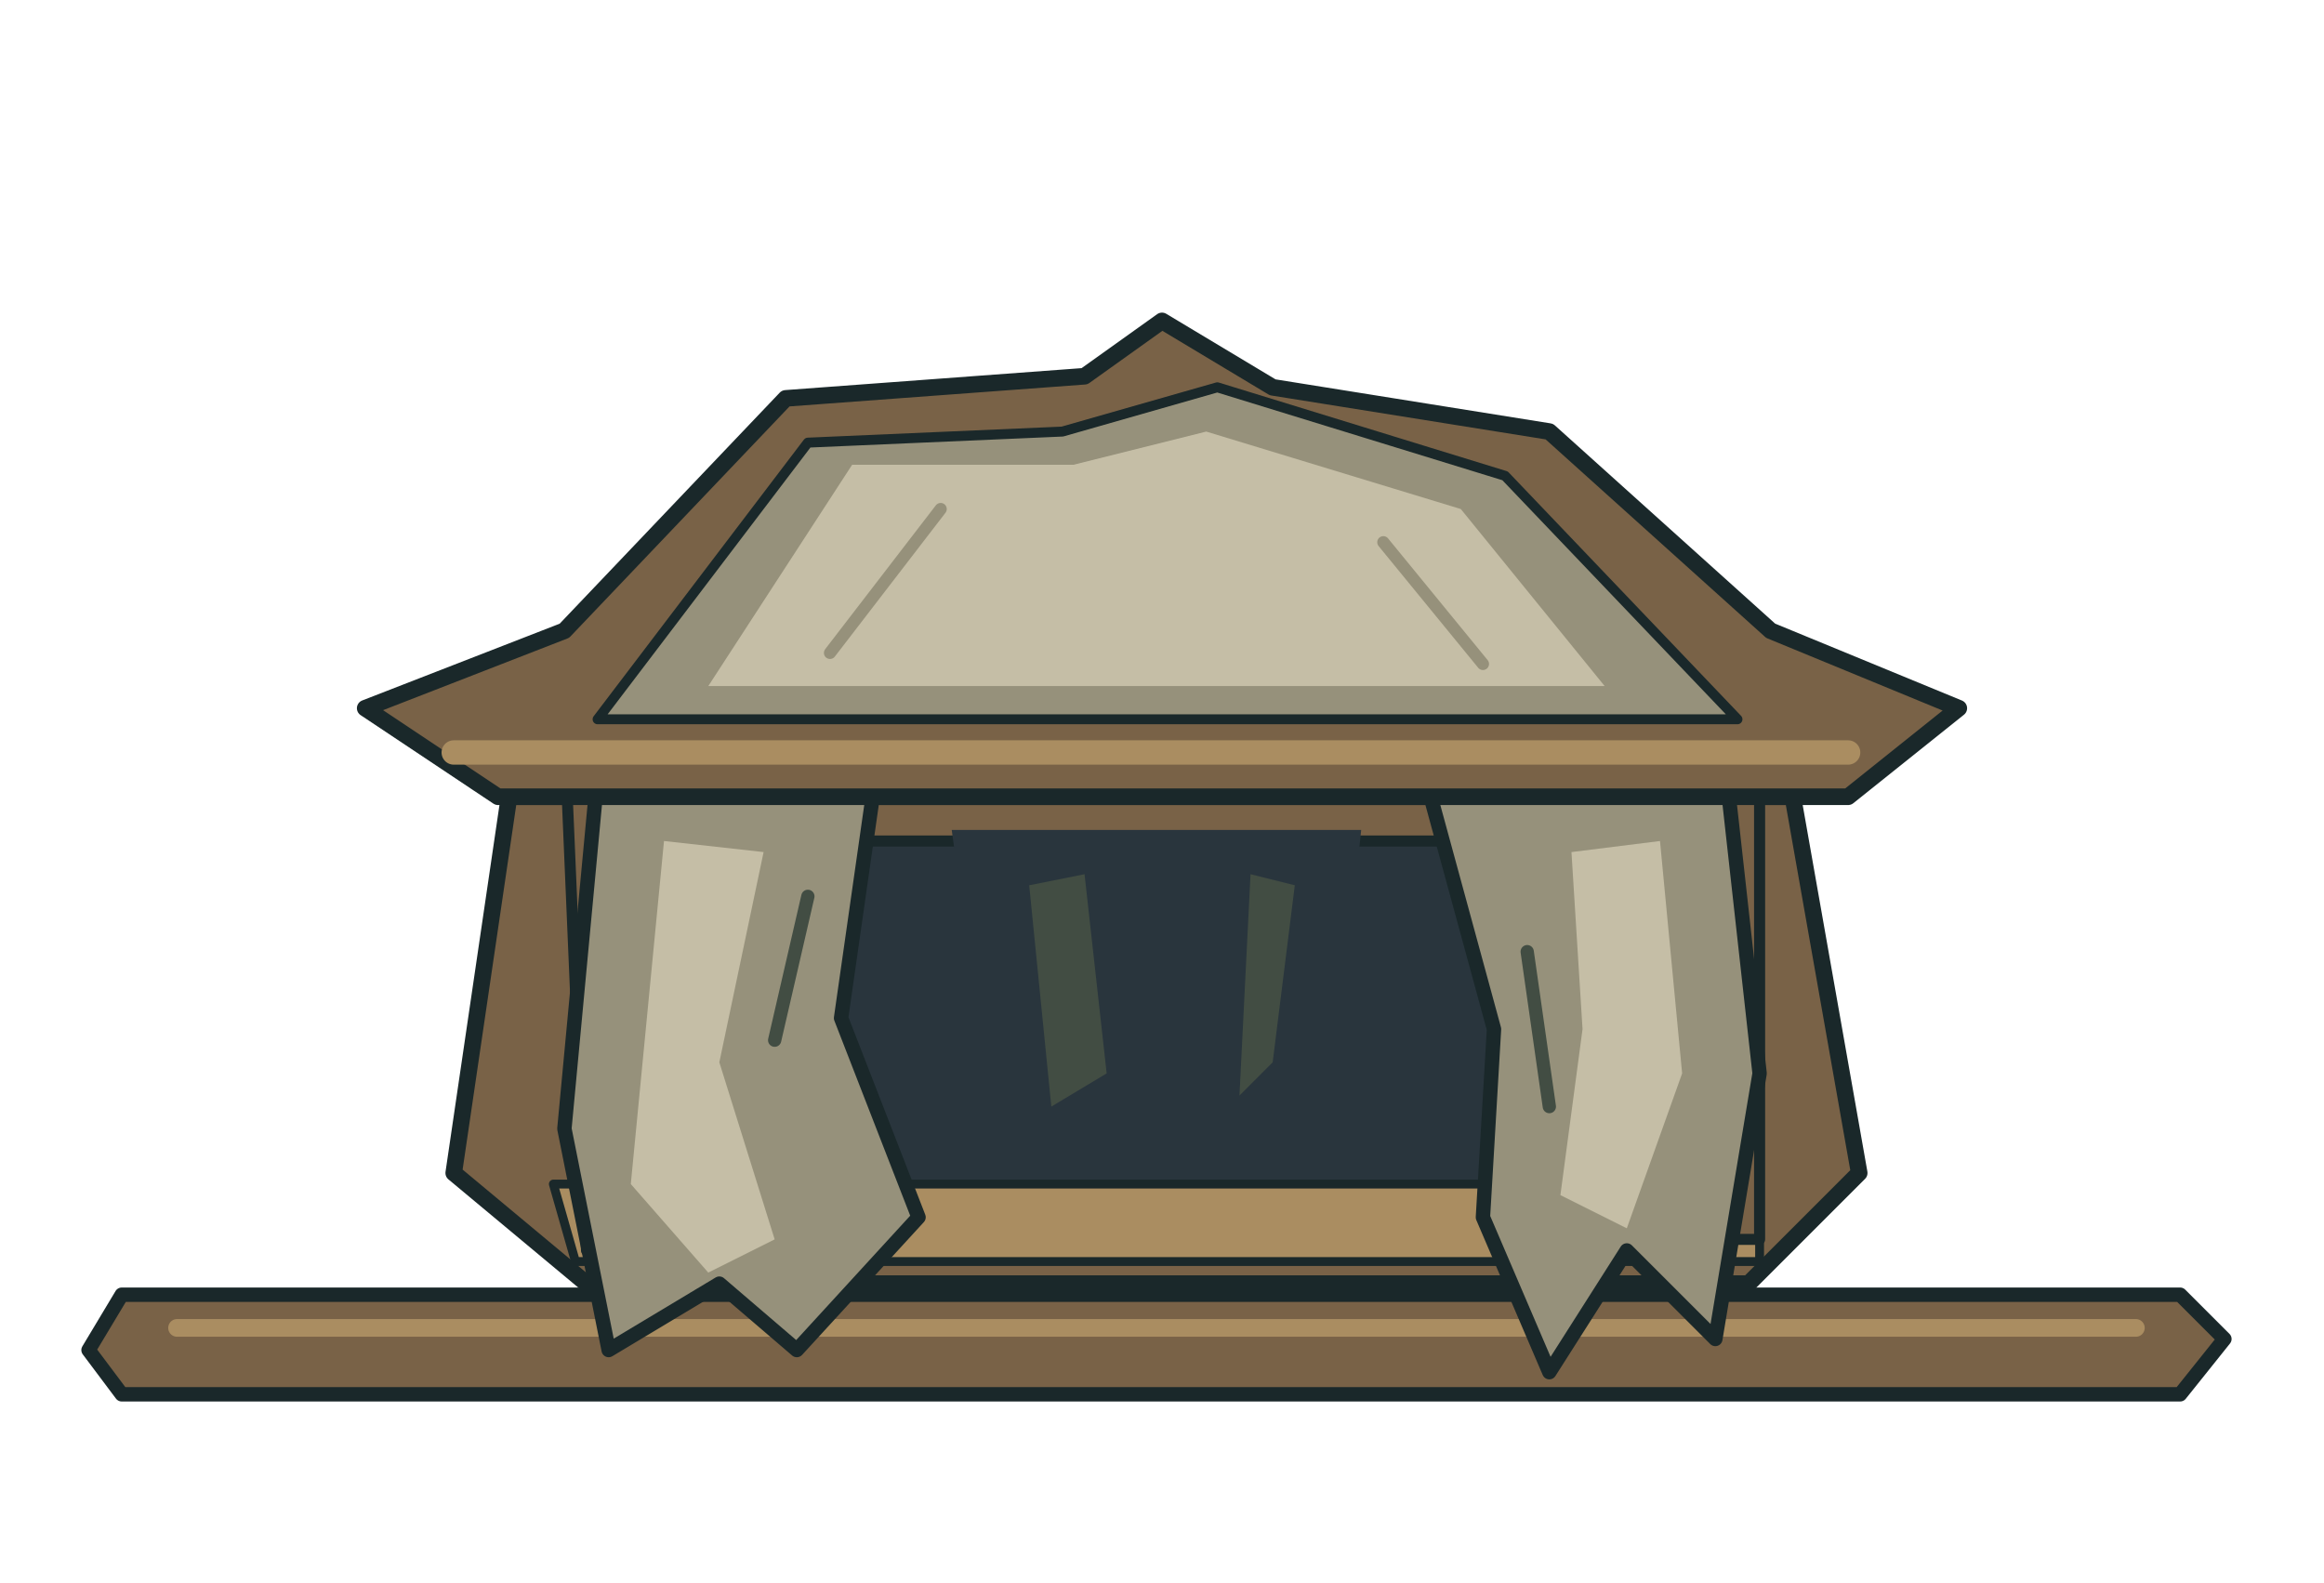
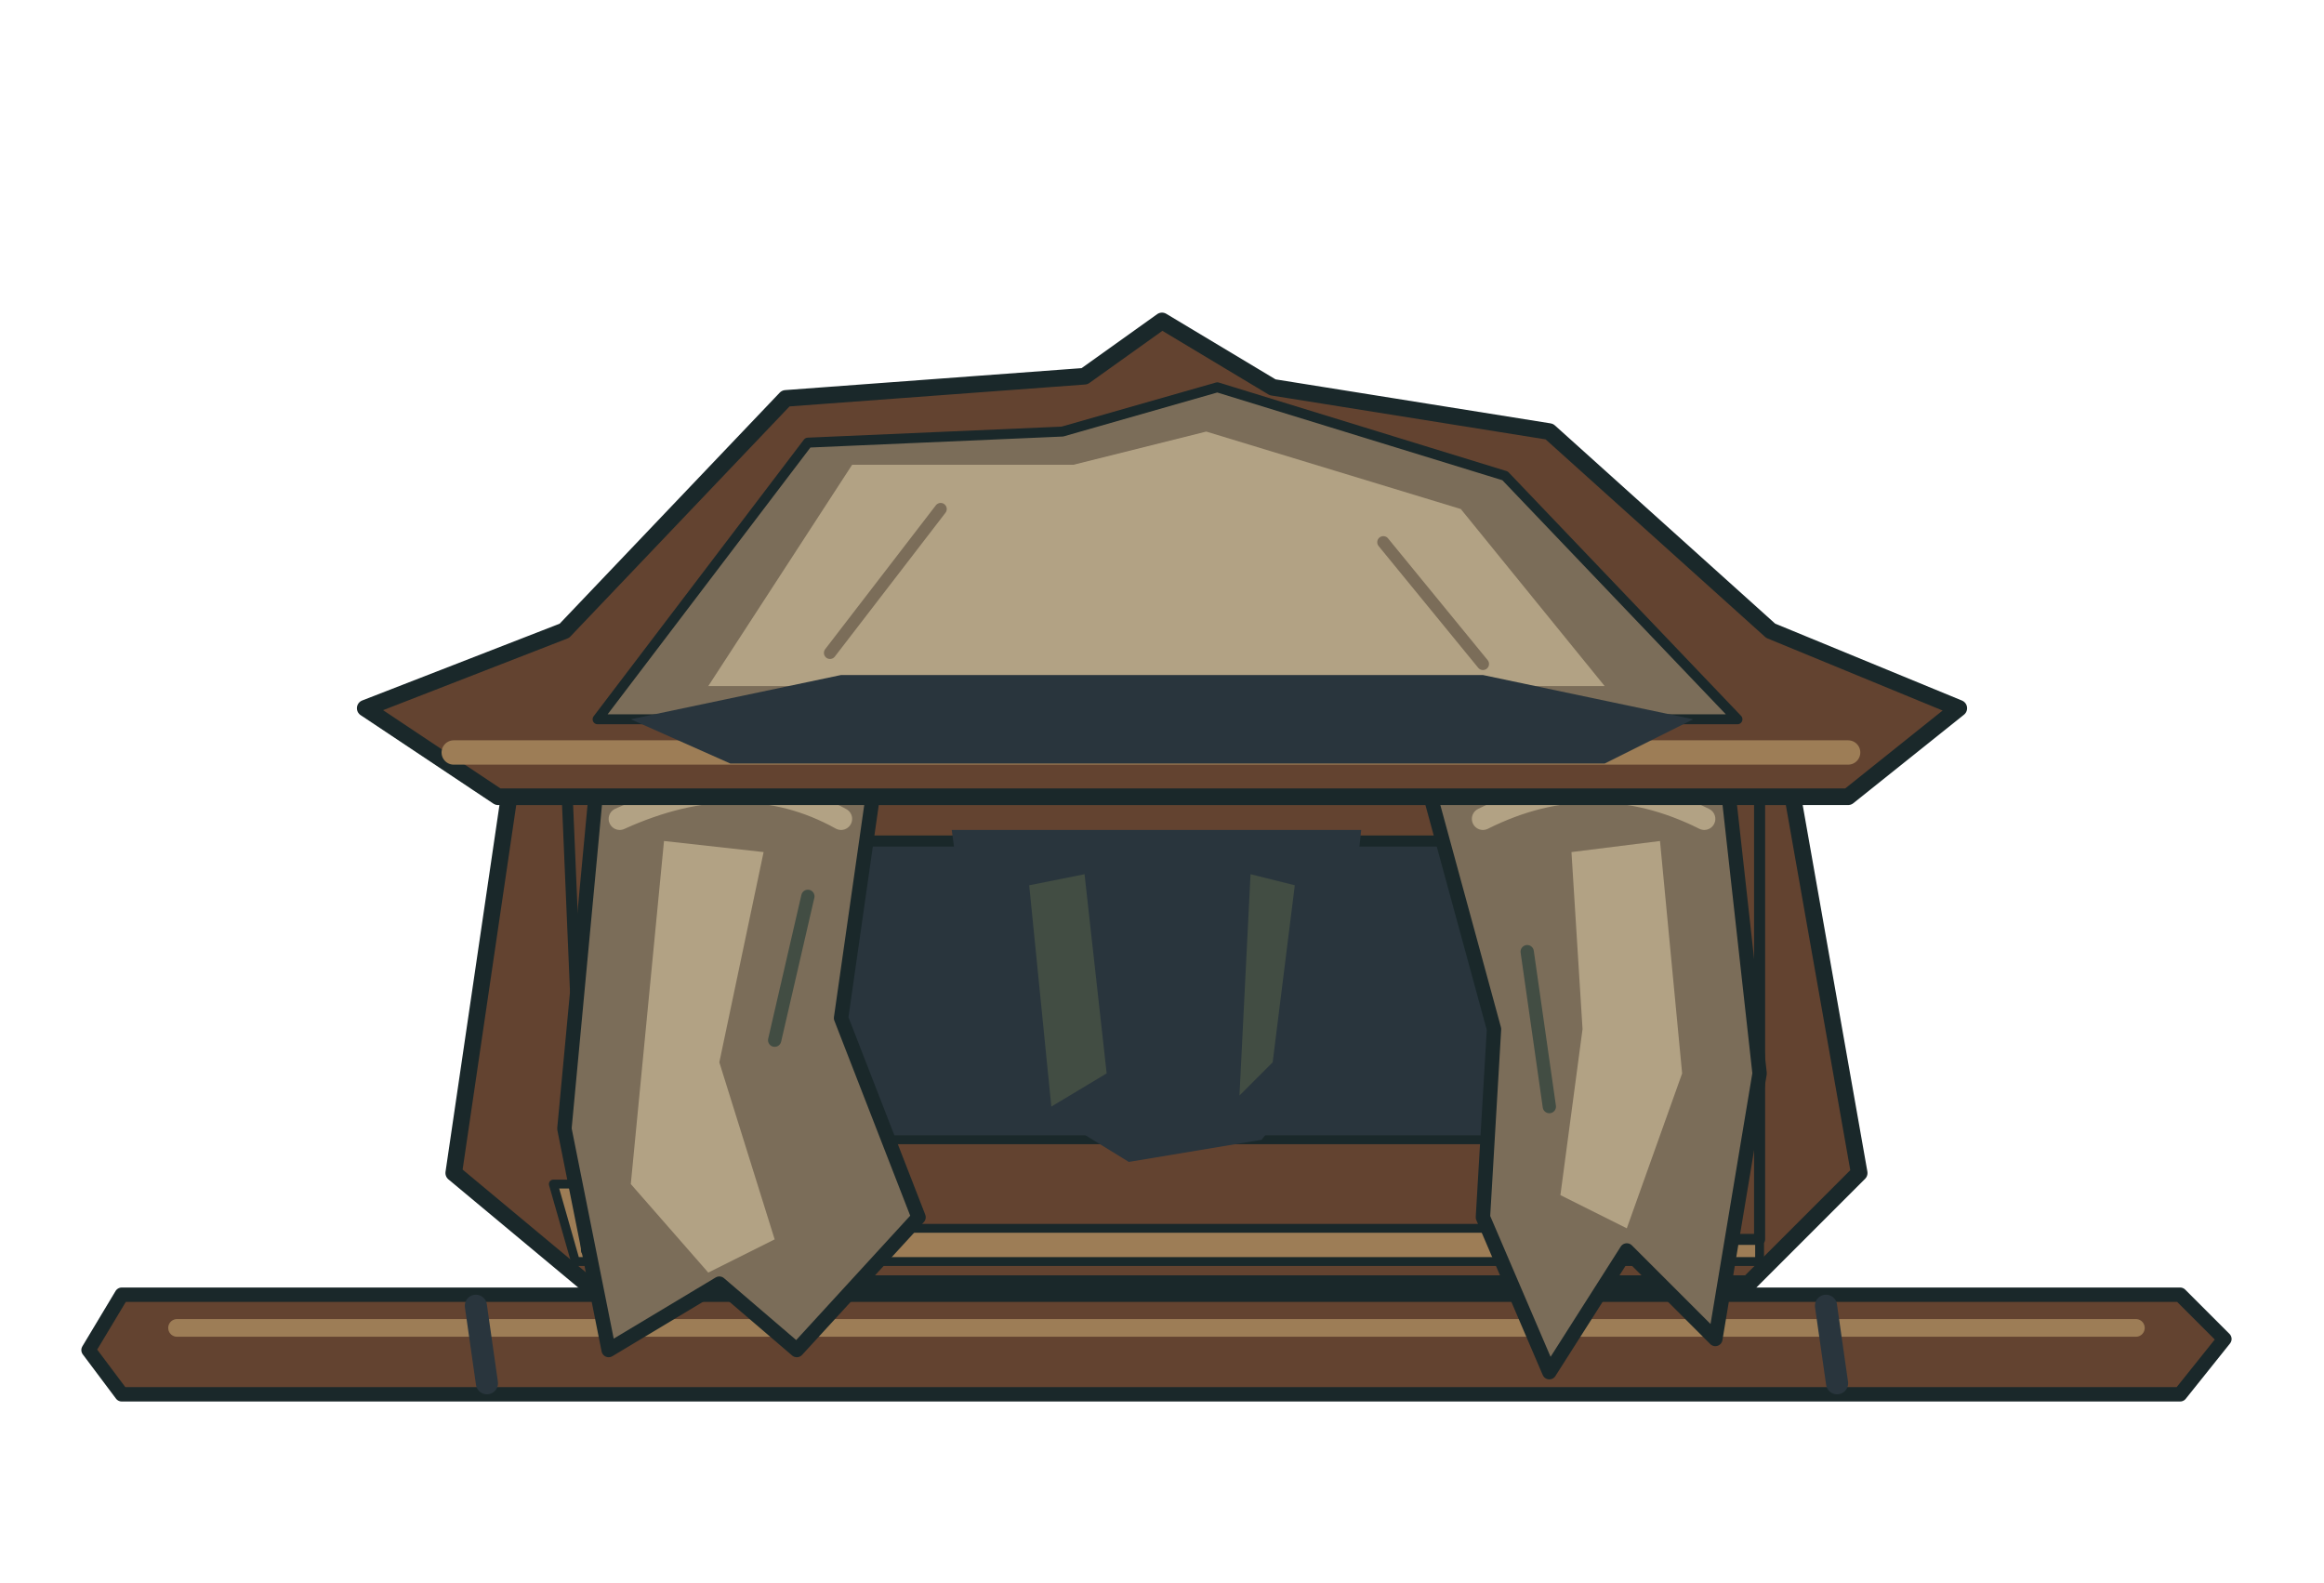
<svg xmlns="http://www.w3.org/2000/svg" viewBox="-105 -129 210 143">
  <g id="root" stroke-linecap="round" stroke-linejoin="round" />
  <g id="poles" stroke-linecap="round" stroke-linejoin="round">
-     <path d="M-94 -12 L92 -12 96 -8 92 -3 -94 -3 -97 -7Z" fill="#796247" stroke="#1A282A" stroke-width="1.3" />
-     <path d="M-89 -9 L88 -9" fill="none" stroke="#AA8D61" stroke-width="1.6" />
+     <path d="M-94 -12 L92 -12 96 -8 92 -3 -94 -3 -97 -7Z" fill="#634330" stroke="#1A282A" stroke-width="1.3" />
+     <path d="M-89 -9 L88 -9" fill="none" stroke="#9d7d56" stroke-width="1.6" />
+     <path d="M-62 -11 L-61 -4 M60 -11 L61 -4" fill="none" stroke="#29353D" stroke-width="2" />
  </g>
  <g id="box" stroke-linecap="round" stroke-linejoin="round">
-     <path d="M-59 -57 L57 -57 63 -23 53 -13 -52 -13 -64 -23Z" fill="#796247" stroke="#1A282A" stroke-width="1.5" />
+     <path d="M-59 -57 L57 -57 63 -23 53 -13 -52 -13 -64 -23Z" fill="#634330" stroke="#1A282A" stroke-width="1.5" />
    <path d="M-51 -53 L50 -53 53 -25 43 -20 -45 -20 -54 -27Z" fill="#29353D" stroke="#1A282A" stroke-width="1" />
-     <path d="M-55 -22 L54 -22 54 -15 -53 -15Z" fill="#AA8D61" stroke="#1A282A" stroke-width="0.8" />
-     <path d="M-54 -63 L-47 -63 -45 -17 -52 -16Z M47 -63 L54 -63 54 -17 47 -17Z" fill="#796247" stroke="#1A282A" stroke-width="1" />
-     <path d="M-50 -58 L-49 -28 M50 -58 L51 -28" fill="none" stroke="#AA8D61" stroke-width="1.4" />
+     <path d="M-55 -22 L54 -22 54 -15 -53 -15Z" fill="#9d7d56" stroke="#1A282A" stroke-width="0.8" />
+     <path d="M-54 -63 L-47 -63 -45 -17 -52 -16Z M47 -63 L54 -63 54 -17 47 -17Z" fill="#634330" stroke="#1A282A" stroke-width="1" />
+     <path d="M-50 -58 L-49 -28 M50 -58 L51 -28" fill="none" stroke="#9d7d56" stroke-width="1.4" />
+     <path d="M-43 -26 L39 -26 48 -22 37 -18 -42 -18Z" fill="#634330" stroke="#1A282A" stroke-width="0.8" />
  </g>
  <g id="cloth" stroke-linecap="round" stroke-linejoin="round">
-     <path d="M-51 -59 L-26 -58 -29 -37 -22 -19 -33 -7 -40 -13 -50 -7 -54 -27Z" fill="#96917B" stroke="#1A282A" stroke-width="1.3" />
-     <path d="M24 -58 L51 -59 54 -32 50 -8 42 -16 35 -5 29 -19 30 -36Z" fill="#96917B" stroke="#1A282A" stroke-width="1.3" />
-     <path d="M-45 -53 L-36 -52 -40 -33 -35 -17 -41 -14 -48 -22Z M37 -52 L45 -53 47 -32 42 -18 36 -21 38 -36Z" fill="#C5BEA6" stroke="none" stroke-width="0.6" />
+     <path d="M-51 -59 L-26 -58 -29 -37 -22 -19 -33 -7 -40 -13 -50 -7 -54 -27Z" fill="#7b6d59" stroke="#1A282A" stroke-width="1.3" />
+     <path d="M24 -58 L51 -59 54 -32 50 -8 42 -16 35 -5 29 -19 30 -36Z" fill="#7b6d59" stroke="#1A282A" stroke-width="1.3" />
+     <path d="M-45 -53 L-36 -52 -40 -33 -35 -17 -41 -14 -48 -22Z M37 -52 L45 -53 47 -32 42 -18 36 -21 38 -36Z" fill="#b2a284" stroke="none" stroke-width="0.6" />
    <path d="M-32 -48 L-35 -35 M33 -43 L35 -29" fill="none" stroke="#424D43" stroke-width="1.2" />
+     <path d="M-49 -55 Q-38 -60 -29 -55 M29 -55 Q39 -60 49 -55" fill="none" stroke="#b2a284" stroke-width="2" />
  </g>
  <g id="soul" stroke-linecap="round" stroke-linejoin="round">
    <path d="M-19 -54 L18 -54 16 -35 9 -26 -3 -24 -16 -32Z" fill="#29353D" stroke="none" stroke-width="0.6" />
    <path d="M-12 -49 L-7 -50 -5 -32 -10 -29Z M8 -50 L12 -49 10 -33 7 -30Z" fill="#424D43" stroke="none" stroke-width="0.6" />
  </g>
  <g id="roof" stroke-linecap="round" stroke-linejoin="round">
-     <path d="M-72 -65 L-54 -72 -34 -93 -7 -95 0 -100 10 -94 35 -90 55 -72 72 -65 62 -57 -60 -57Z" fill="#796247" stroke="#1A282A" stroke-width="1.5" />
-     <path d="M-32 -89 L-9 -90 5 -94 31 -86 52 -64 -51 -64Z" fill="#96917B" stroke="#1A282A" stroke-width="0.9" />
-     <path d="M-28 -87 L-8 -87 4 -90 27 -83 40 -67 -41 -67Z" fill="#C5BEA6" stroke="none" stroke-width="0.6" />
-     <path d="M-64 -61 L62 -61" fill="none" stroke="#AA8D61" stroke-width="2.2" />
-     <path d="M-20 -83 L-30 -70 M20 -80 L29 -69" fill="none" stroke="#96917B" stroke-width="1.1" />
+     <path d="M-72 -65 L-54 -72 -34 -93 -7 -95 0 -100 10 -94 35 -90 55 -72 72 -65 62 -57 -60 -57Z" fill="#634330" stroke="#1A282A" stroke-width="1.5" />
+     <path d="M-32 -89 L-9 -90 5 -94 31 -86 52 -64 -51 -64Z" fill="#7b6d59" stroke="#1A282A" stroke-width="0.9" />
+     <path d="M-28 -87 L-8 -87 4 -90 27 -83 40 -67 -41 -67Z" fill="#b2a284" stroke="none" stroke-width="0.6" />
+     <path d="M-64 -61 L62 -61" fill="none" stroke="#9d7d56" stroke-width="2.2" />
+     <path d="M-20 -83 L-30 -70 M20 -80 L29 -69" fill="none" stroke="#7b6d59" stroke-width="1.1" />
+     <path d="M-48 -64 L-29 -68 29 -68 48 -64 40 -60 -39 -60Z" fill="#29353D" stroke="none" stroke-width="0.8" />
  </g>
</svg>
